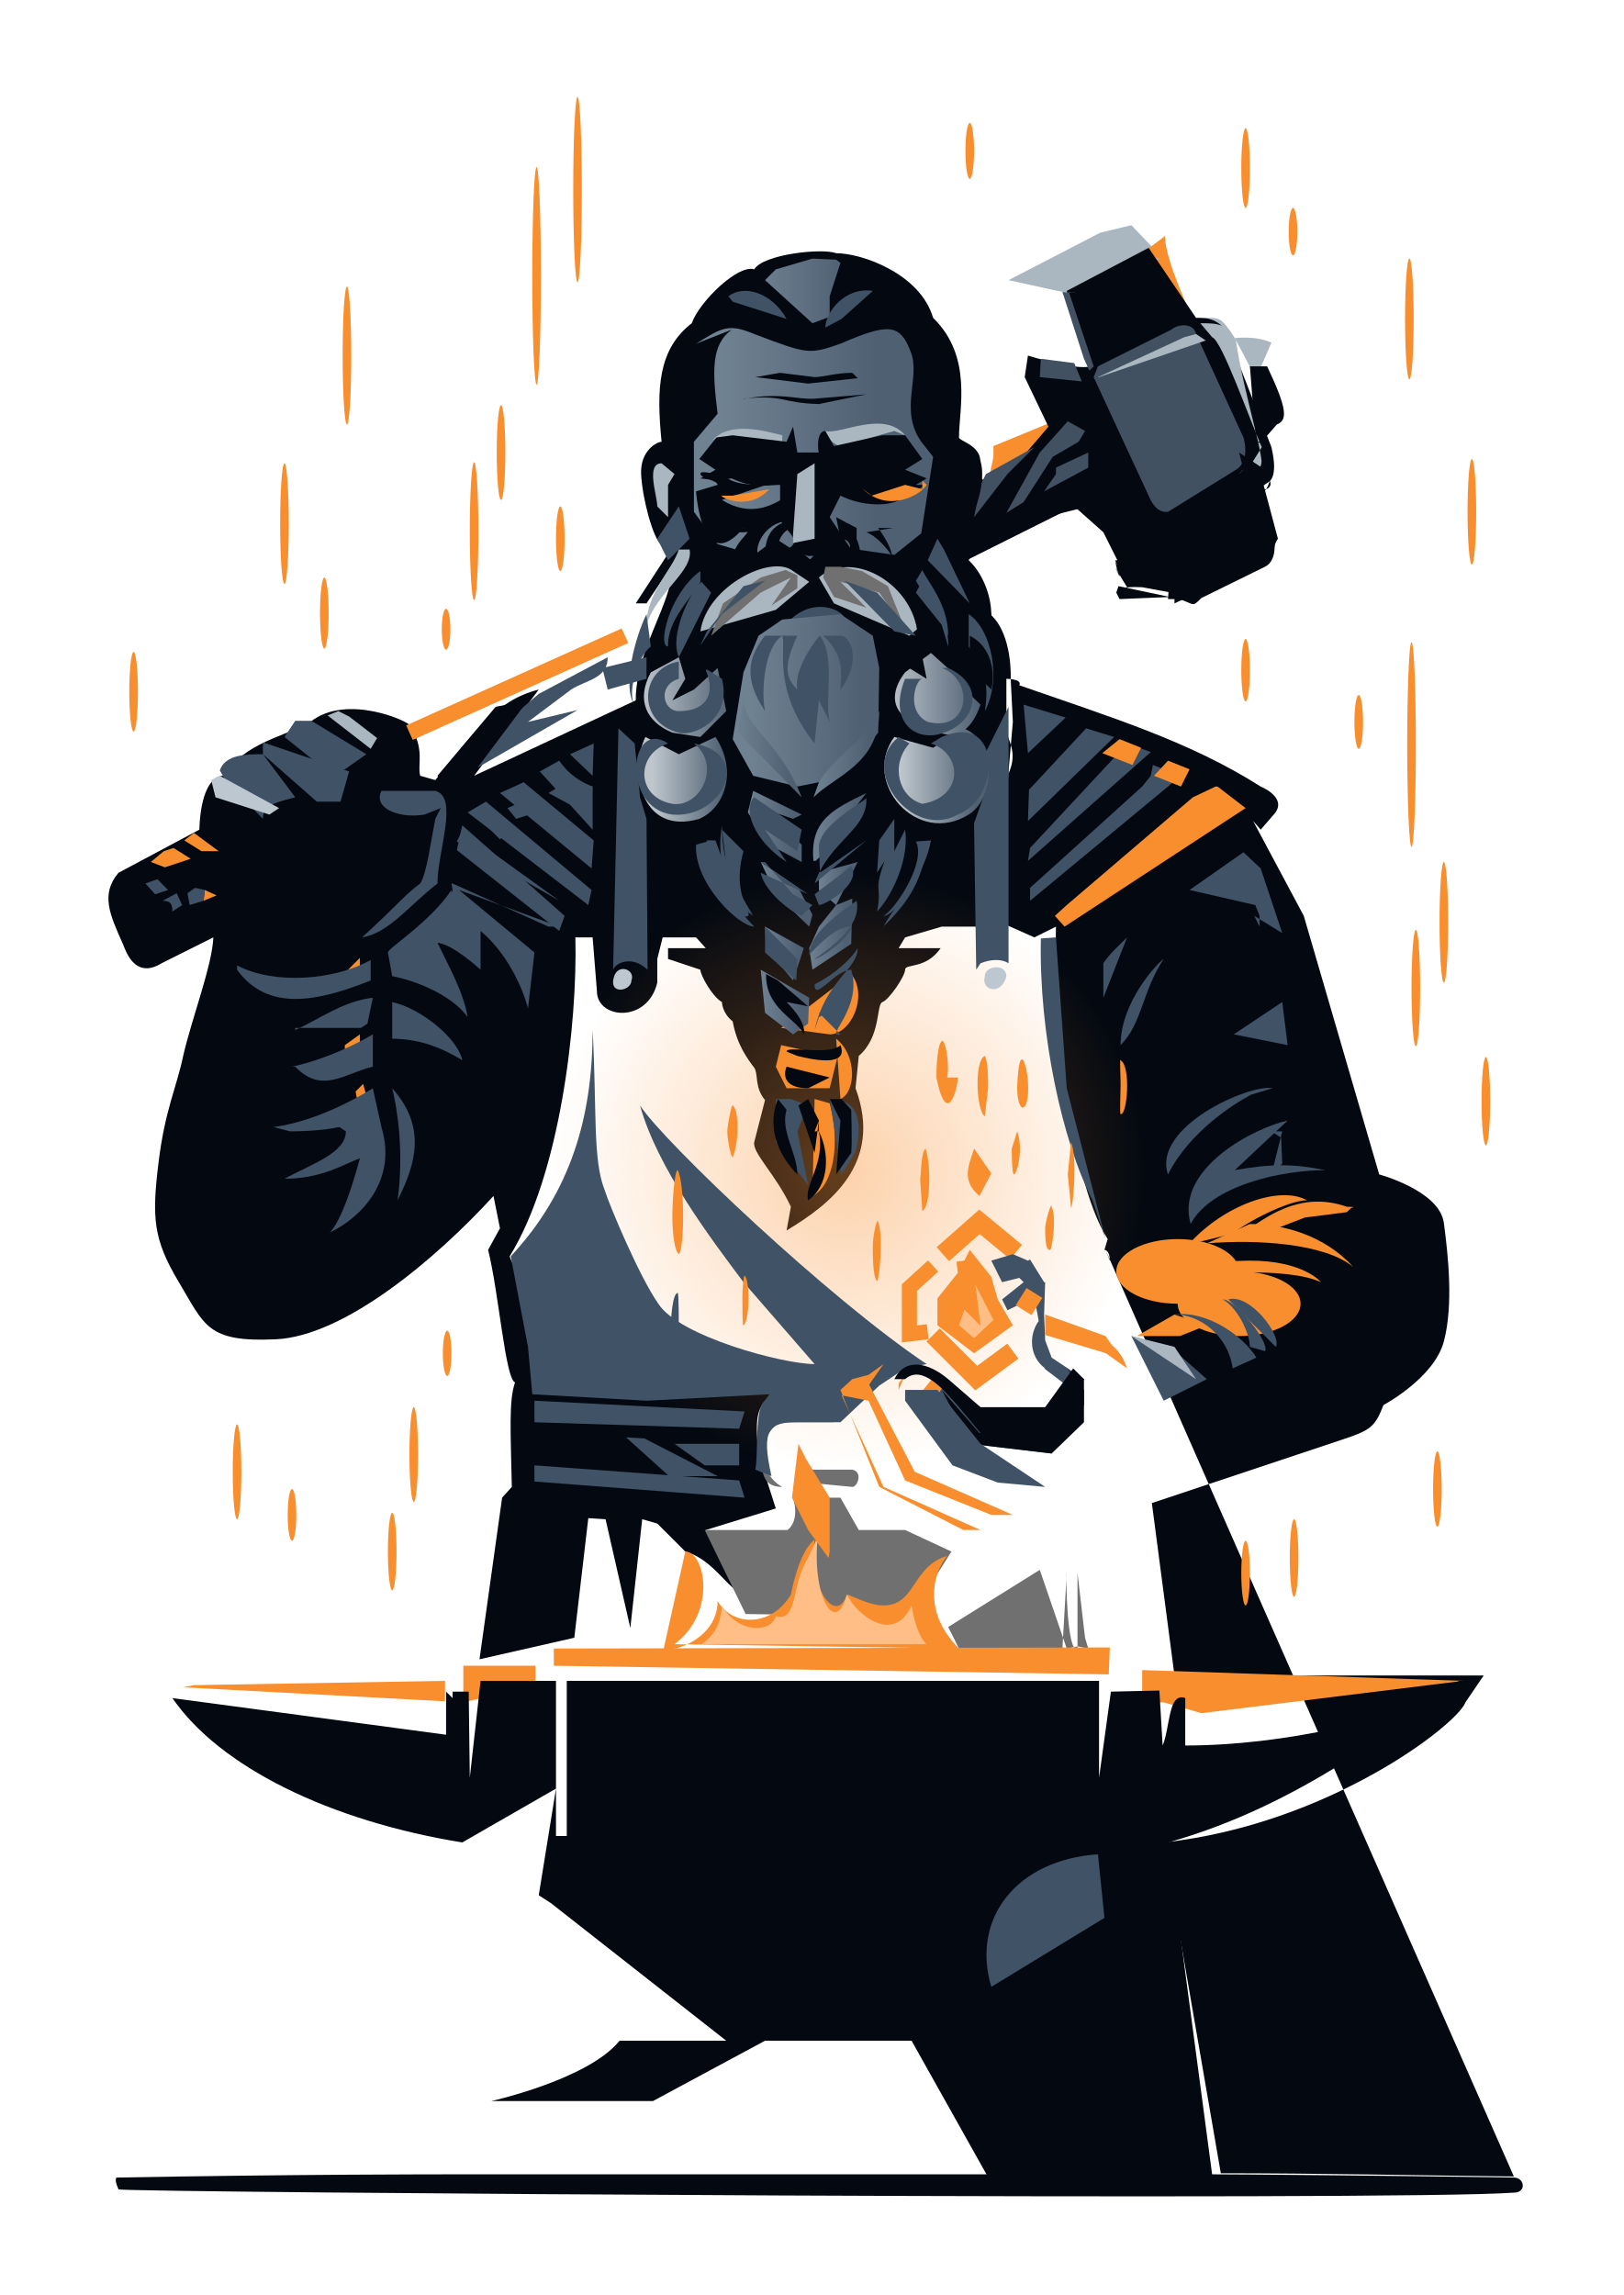
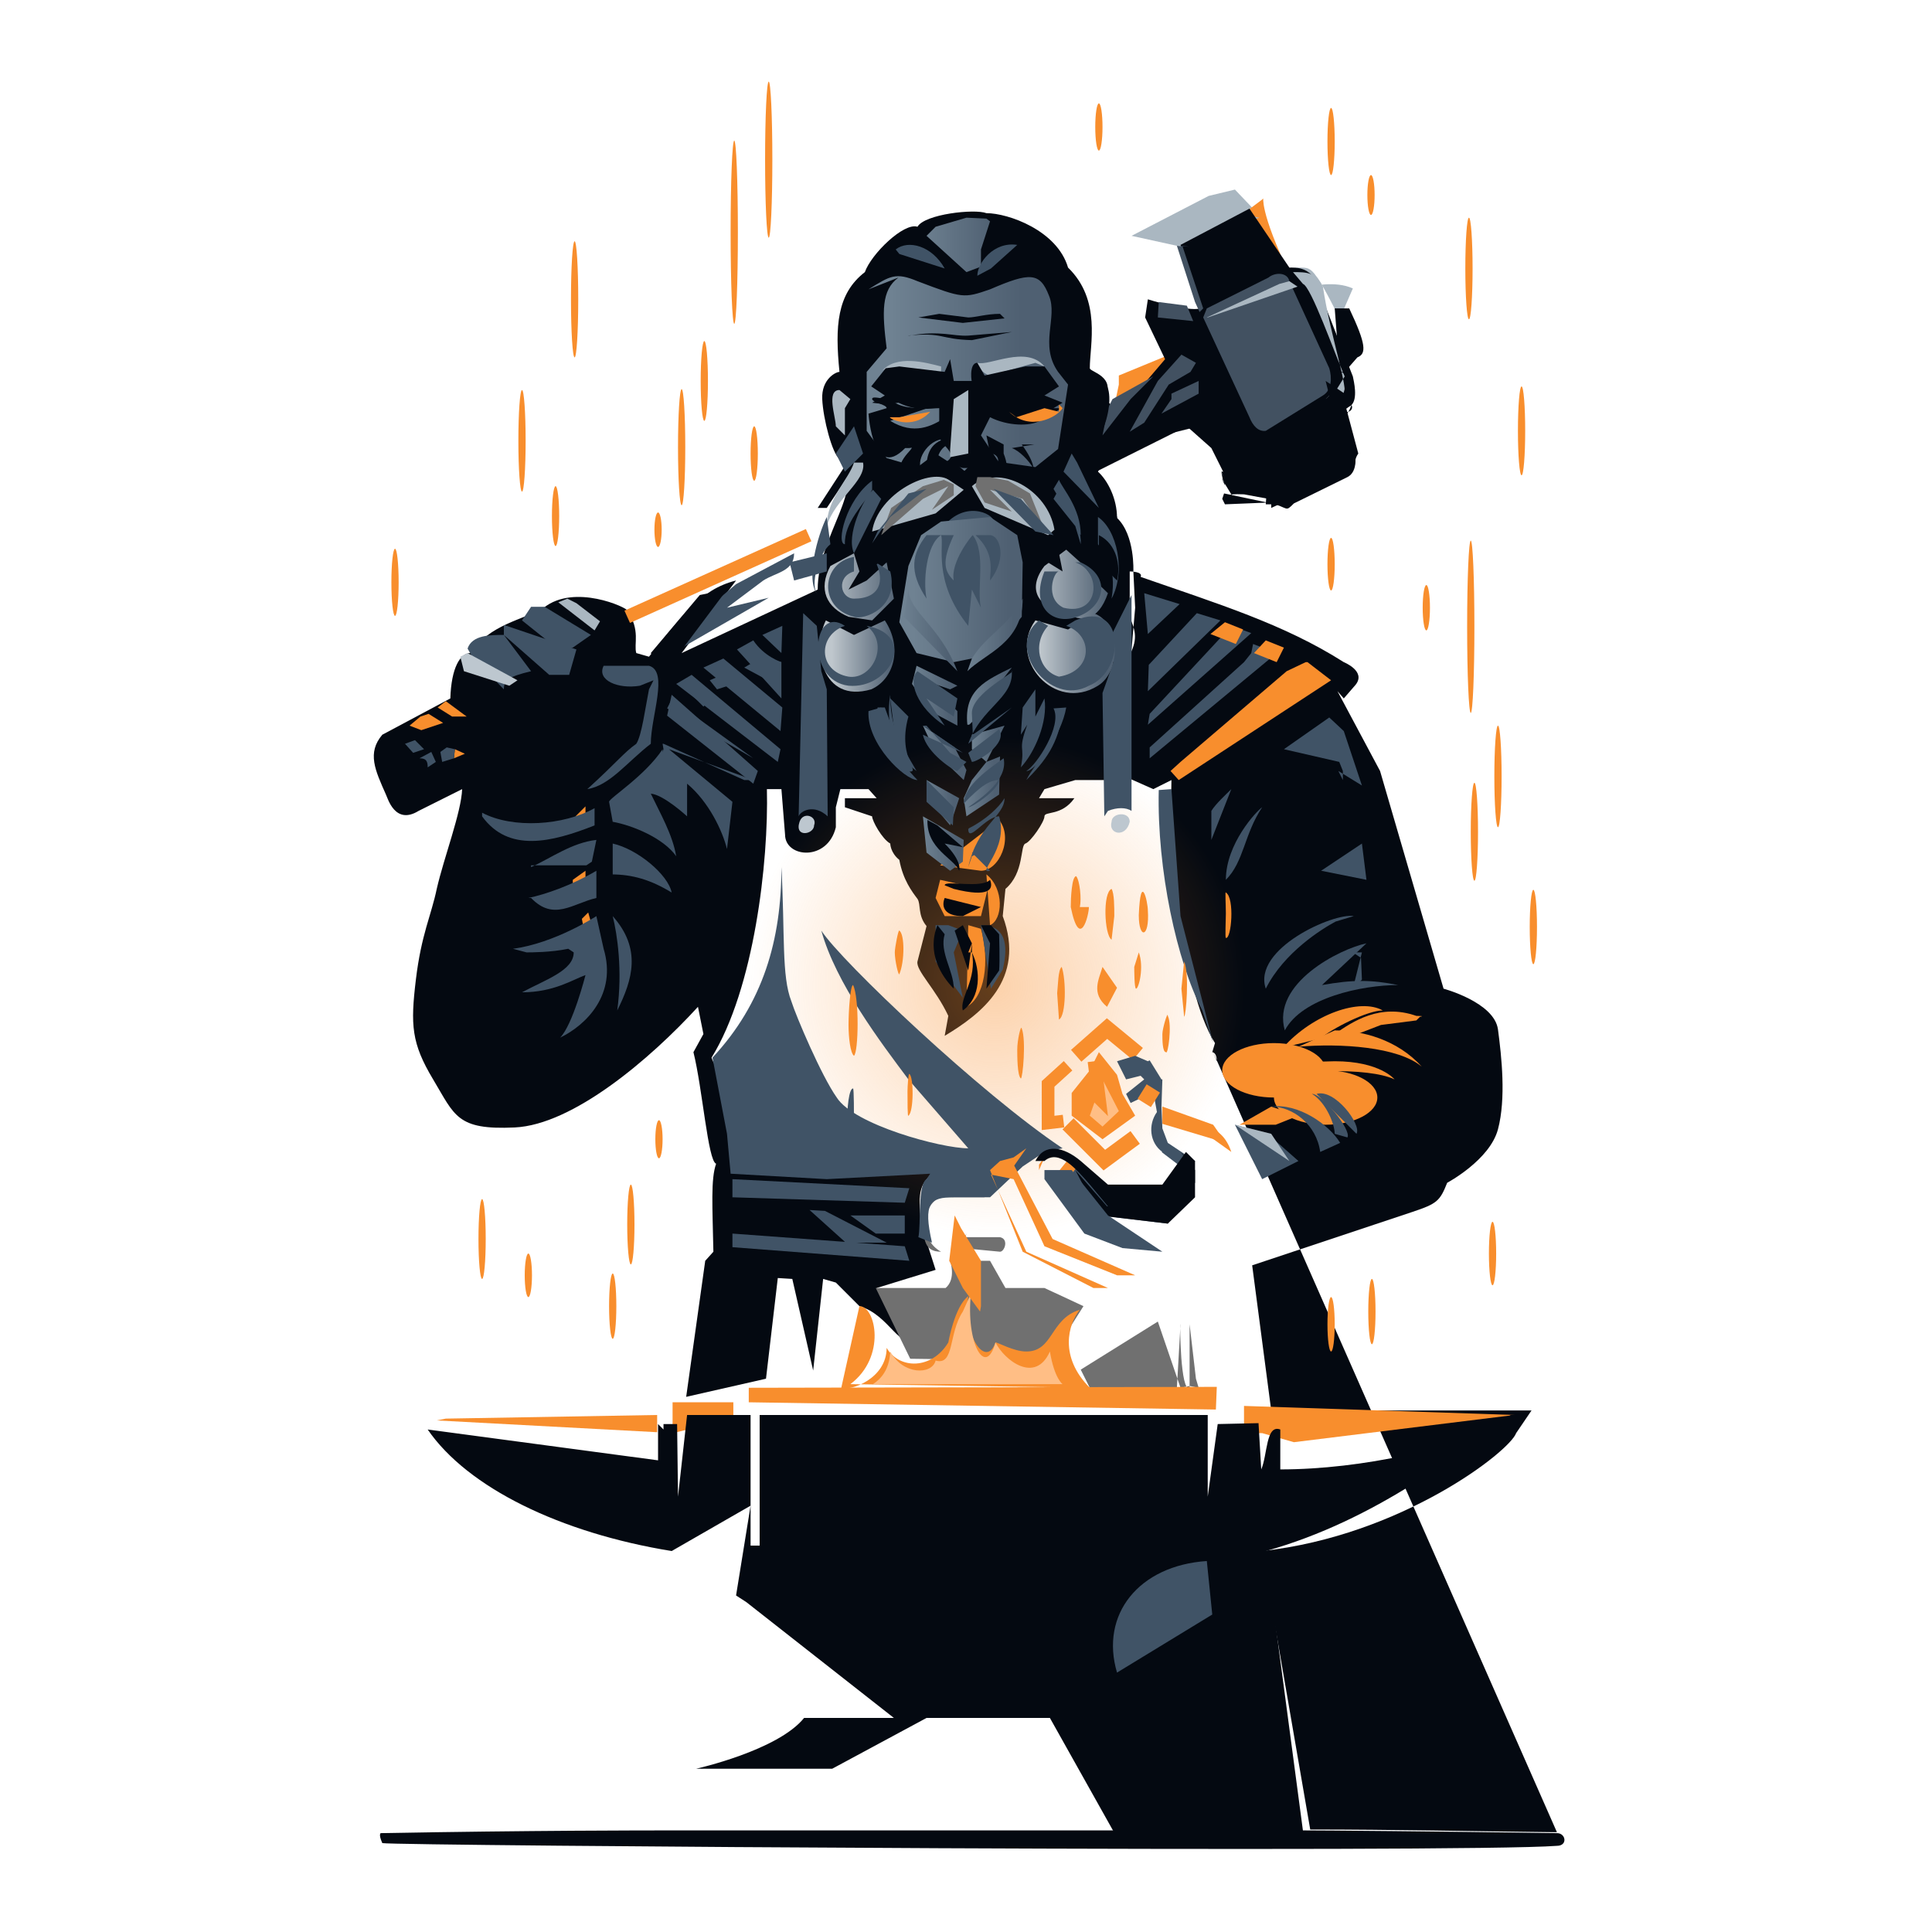
- <svg xmlns="http://www.w3.org/2000/svg" viewBox="0 0 150.7 213">
+ <svg xmlns="http://www.w3.org/2000/svg" viewBox="-31.15 0 213 213">
  <style type="text/css">.cls-0 {fill:#425161;}
.cls-1 {fill:#040911;}
.cls-2 {fill:url(#SVGID_1_);}
.cls-3 {fill:#F88E2D;}
.cls-4 {fill:#AAB7C1;}
.cls-5 {fill:none;stroke:#F88E2D;stroke-width:1.48;stroke-miterlimit:10;}
.cls-6 {fill:#707070;}
.cls-7 {fill:#FFBE85;}
.cls-8 {fill:none;stroke:#F88E2D;stroke-width:1.73;stroke-miterlimit:10;}
.cls-9 {fill:none;stroke:#F88E2D;stroke-width:1.4;stroke-miterlimit:10;}
.cls-10 {fill:#405366;}
.cls-11 {fill:#BDC7CF;}</style>
  <path class="cls-1" d="m140.5 202c-9-0.1-18.1-0.3-27.2-0.3l-5.3-30.7c15.4-1.7 27.3-11 28-13l1.7-2.5h-28.7l-2.1-16 17.7-5.9c2.7-0.9 3-1.2 3.8-3.2 0 0 4.7-2.5 5.6-5.9s0.4-8 0-11-6-4.5-6-4.5l-7-24-4.7-8.8 0.7 0.8 1.3-1.5c1.2-1.5-1.3-2.5-1.3-2.5-6.6-4.2-13.8-6.4-22.4-9.4 0.3-0.6-1.2-0.6-1.2-0.6v5c0.5 1.3 1 2.3 0 4.2v13.8h-6l-3.4 1-0.6 1h3.9c-1.4 2-3.3 1.4-3.3 2s-1.5 2.8-2.1 3-0.1 3.2-2.2 5l-0.3 3c2.6 7-2.4 10.8-6.4 13.2l0.4-2.2c-1.4-3-3.6-5-3.4-6l1-3.9c-1-1.2-0.6-2.4-1-3-0.6-0.8-1.6-2.1-2-4.3-1-0.8-1-1.8-1-1.8-0.9-0.5-2-2.5-2-3l-3-1v-1h3.5l-0.9-1h-3.1l-0.5 2v2.2c-0.9 3.8-5.6 3.4-5.6 0.8l-0.4-5h-1.6c0.2 8-1.4 22-6.1 29.6 0.7 2.4 7.7 9.4 7.7 9.4l8.8 2c6.2 1 11.6-1 14.2 1h-6c-1.7 1.6-2 2-1.6 6l1.6 5-6.5 2 4.6 4.7v1c-2.1 1.3-3.1-2.7-6.5-3.7l-2.6-2.6-1.4-0.4-1.1 10.1-2.3-10.1-1.6-0.1-1.3 11.1-8.8 2 2.1-15 0.9-1c-0.1-5-0.3-8 0.3-9.7-0.9-0.3-1.5-8.3-2.5-12.3l1.1-2-0.6-3c-5.3 5.8-13.8 13-20.2 13.3s-6.6-1.3-9-5.3-2.5-6-1.9-11 1.7-7.1 2.3-10c0.8-3.5 2.7-8.4 2.8-11l-4.8 2.4c-2.6 1.6-3.4-1.4-3.6-1.8-1.2-2.7-2.1-4.6-0.4-6.6l7.5-4c0.1-3.4 1.1-5 2.2-5 2.2-3.2 5.7-3.6 8.1-5 3.4-2.7 9.2 0 9.2 0.3 1.5 2.2 0.7 3.7 1 4.7l1.4 0.4c3.6-4.4 5.6-7.4 9.6-8.4l-6 8 15-7c0-6 5.5-11.4 2.4-14.4-0.8-0.6-1.8-4.4-1.9-6.6s1.5-3 1.9-3c-0.5-5-0.3-8.6 2.8-11 0.7-2 4.3-5.5 5.8-5 0.8-1.4 6.3-2 7.6-1.5 2.4 0 7.8 1.9 9 6 3.7 3.6 2.4 8.5 2.4 11.1 0 0.4 3 0.9 1.6 3.4l2.4 2-3.1 6c1.1 1 2.1 3 2.1 5.1 2 1.9 1.8 5.9 1.8 5.9l0.2 4-1.6 18.4 3.6 1.6 2-1c-0.2 6.6 1 23 4.8 29l-0.3 1h-0.1 0.2l0.2-1-0.3 1s0.5 0 0.5 1l-0.4-1z" />
  <radialGradient id="SVGID_1_" cx="78.55" cy="-85.3" r="27.55" gradientTransform="translate(0 194)" gradientUnits="userSpaceOnUse">
    <stop stop-color="#F88E2D" stop-opacity=".4" offset="0" />
    <stop stop-color="#F88E2D" stop-opacity="0" offset="1" />
  </radialGradient>
  <circle class="cls-2" cx="78.6" cy="108.7" r="27.6" />
  <path class="cls-3" d="m33.4 91v-2.1l-1.1 1.1-0.1 1.7 1.2-0.7zm1.2 12.8-0.9-3.2-0.7 0.7 1.7 8.9c1-2.2 0.3-5.2-0.1-6.4zm-1.2-4.8v-3l-1.4 1v2.7l1.4-0.7zm-15.4-21.7-0.9 0.7 1.6 1h1.6l-2.3-1.7zm0.9 6.3 1.2-0.5-1.1-0.5-0.1 1zm-3.7-4.6-1.2 1 1.3 0.5 2.4-0.8-1.6-1-0.9 0.3z" />
  <path class="cls-4" d="m107 23-2-2.1-2.9 0.7-8.5 4.4 5 1.1 1.6 0.1 6.8-4.2z" />
  <path class="cls-3" d="m92.2 42.4-0.4 1.9 6.8-3.3 0.4-2.4-6.8 2.8v1z" />
  <path class="cls-4" d="m113 31.5-0.5-0.2-1.5-1.3c0.4 0.3 0-0.5 1-0.5s1.3 0 2 1c0.4 0.4 2 3.5 3 5.5v-1.9l1-2.3c-2-0.9-4.4-0.2-5-0.3z" />
  <path class="cls-3" d="m106 23.5c0 0.1 0.3 0 0 0l2-1.5c0.4-0.4-0.6 0 2 6l0.5 1.4-1.5 0.6-3-6.5zm4.7 50.5 2.1-1h0.2l2.6 2-16.8 11-0.9-1 1.1-1 11.7-10z" />
  <path class="cls-5" d="m38 68 20-9" />
  <path class="cls-3" d="m18 156.4 23.3-0.4v1.9l-24.3-1.3 1-0.2z" />
  <path class="cls-6" d="m65.4 142h7.7c1.2-1 0.5-3 0.5-3h4.4l1.7 3h4.3l4.3 2-3.8 6-15.3-0.2-3.8-7.8zm31.1 3.7-8.5 5.3 1 2h9.6l0.4-7c-0.1-0.1 0 7.6 1 7v-7l0.7 6 0.3 1-1-0.2-1 0.2-2.5-7.3z" />
  <path class="cls-1" d="m140.5 202.1c-13.4-0.2-25.9-0.3-28-0.3h-69.9c-2.5 0-15.3 0-31.8 0.3 0.1 0-0.3 0 0.2 1.1 1.5 0.3 119.1 1.1 129.5 0.3 1.2 0 1-1.4 0-1.4z" />
  <path class="cls-3" d="m43 154.6v3.4l6.7-1.6v-1.8h-6.7z" />
  <path class="cls-4" d="m107.7 24-5-1-6.7 2.7 3 0.6h1.3l7.4-2.3z" />
  <path class="cls-3" d="m106 155 29.8 1-24.3 3-3.5-1h-2v-3z" />
  <path class="cls-4" d="m115 40h-0.5l1.5 2c1 0-1-3-1-2z" />
  <path class="cls-1" d="m116.4 45.6 1.4-0.9c0.8-0.7 0.3-2.7 0.2-3.2l-3.6-9.2-0.4-1.3c-1-1.6-2.3-1.5-3-1.5l-4.4-6.5-7.6 4 2.2 7c-1.4 0.4-5.8-1-5.8-1l-0.3 2 2.2 4.6-2.9 3.4-2.8 1-0.8 2c-0.6 3.1-0.9 3.9-1.8 5l0.7 1 10-5 2.7 2.4 1.3 2.6h-0.2l0.4 1-0.2-0.5-0.2-0.4 0.2 0.9-0.1-0.3 0.2 0.3-0.2-0.3 0.3 0.7v0.1-0.1 0.1l-0.4-0.8 1.1 1.8c0.3 0.3-1.1-0.1 1.4 0l2.7 0.5h3.5l4.8-4.4-0.6-5" />
  <path class="cls-0" d="m108.4 47.5c-0.8 0.1-1.4-0.5-1.8-1.5l-5.1-11 0.4-1 6.8-3.4c0.7-0.6 2.1-0.6 2.3 0.4l4.4 9.6c0.3 1 0.3 2.4-0.7 3l-6.3 3.9zm-8.7-13.8-3.1-0.4-0.1 1.7 3.9 0.4-0.7-1.7zm0.3-6.5-1.4-0.1 2 6.2 0.5 1.1 0.4-0.4-2.3-6.9 0.8 0.1zm-9 17.8-0.6 3 3.1-4 2.5-2.5-4.5 2.5-0.5 1zm8.1-5.9-2.6 2.9-3.1 5.6 1.6-1 2.7-4.2 2.4-1.4 0.6-1-1.6-0.9zm-1.1 4.9-1.1 1.6 4.1-2.2v-1.4l-3 1.4v0.6z" />
  <path class="cls-4" d="m114.7 31.6c-0.8-1.6-1.8-1.6-3.3-1.6l1.1 1.3c0.9 0.3 3.5 7.7 4.6 10.2l-1.3 2.1-0.8 0.4 0.4-0.4h1.6c0.6-0.6-1.5-6.6-2.3-12z" />
  <path class="cls-1" d="m116.1 44.3-7.7 3.3 6.6-3.6 0.4-0.4-0.4-1.6 3 2-1.9 0.3z" />
  <path class="cls-1" d="m116.4 44.4-7.5 3.6c-1 0.4-2.5 0-3-3.1l3.1 6.1 0.5 4.6-5.7-1.2-0.2 0.6 0.3 0.6 4.9-0.2c2.2 0.6 1.7 1.1 2.7 0.1l5.9-2.9c1.2-0.6 1-2.6 0.5-3.7l-1.5-4.5z" />
  <path class="cls-1" d="m116 34 0.4 5.1 0.6 0.9h-0.6c0.6-0.6 0.6-0.5 0.6 0l0.1 1h-0.7c1.6 0 0.6 2 0.1 4h0.9l-0.3-1c1.9 1-0.1 2-0.1 1v1c2.1-2 0.1-4.9 0.1-5l1.4-1.6c1-0.4 1-1.4-0.9-5.4h-1.6z" />
  <path class="cls-1" d="m117 44-8.1 4-0.5 7.6h0.6v0.4l8.6-4c1-0.4 0.3-1 1-2l-1.6-6z" />
  <path class="cls-3" d="m94 123-3.6 2.6-3.4-2.6v-2.5l2-2.5 1-2 2 2.5 0.6 2.1 1.4 2.4z" />
  <path class="cls-7" d="m89 123 1.4-4 1.8 3.5-1.8 1.7-1.4-1.2z" />
  <path class="cls-1" d="m97 48 0.5-1.5 3.5-1.5v2l-4 1z" />
  <path class="cls-3" d="m114.4 114.5-4.1 1c3.3-3.7 8.5-5.5 11-4.1-1.7 0-5.6 2-6.9 3.1z" />
  <path class="cls-8" d="m87.5 116.4 3.4-3 3.4 2.8" />
  <path class="cls-9" d="m86.6 117.5-2.2 2v4.3l1.7-0.2" />
  <path class="cls-8" d="m86.6 123.9 4 4 3.4-2.5" />
  <path class="cls-3" d="m109 122-3.5 2h4l2.5-1-3-1zm5.5-4.8c-1.1-0.2-3.8 0.8-3.5 1.4l3.8 0.8c1.3 1 0.8 0.6 1.7 1.2l-8.5-1.6 1.5-1h-0.5 1.4l4.1-0.8zm-17.5 4.8 5.6 2 1.4 2-7-2.1v-1.9z" />
  <path class="cls-10" d="m95 65.4 3.9 1.2-3.5 3.3-0.4-4.5zm0.5 7.9 5.3-5.7 2.6 0.8-8 7.8 0.1-2.9zm0.1 5.4 8.1-8.7 1.2-0.9 1.9 0.7-11.4 10.1 0.2-1.2zm0 4.7v-1l10.4-9.4 0.8-1 0.2-1 2.6 1-14 11.6v-0.2z" />
  <path class="cls-3" d="m110.4 71.4-2-0.8-1.3 1.4 2.5 1 0.8-1.6z" />
  <path class="cls-3" d="m105.9 69.4-2-0.8-1.6 1.3 2.8 1.1 0.8-1.6z" />
  <path class="cls-4" d="m101.9 35 8-3.7 1.1-0.3 0.9 0.6-9.9 3.4h-0.1z" />
  <path class="cls-10" d="m57.4 67.6-0.5 22.4c0.2-0.6 1.7-1.4 3.2 0l-0.1-14-0.6-2-0.5-5-1.5-1.4zm8.6 10.4c-0.1 2.6 2 6 4 8-1.4 0-5.6-4-5.4-7.6l1.4-0.4zm19.6 0.4c0.4-0.4 0.8 0 0 0h0.4c-0.4 3.6-2 5.6-4 7.6 1-2 3.6-4.4 3.6-7.6z" />
  <path class="cls-10" d="m93.6 65.6v23.8c-0.6-0.4-1.6-0.4-2.6 0l-0.4 0.6-0.2-13.6 0.5-1.4 0.7-2-0.2-3 2.2-4.4z" />
  <path class="cls-4" d="m35 68.5-2.6-2-1-0.5-1 0.4 4 3.1 0.6-1z" />
  <path class="cls-10" d="m28.9 66.9h-1.5l-1 1.5 4 3.2 1.6-0.2 2-1.4-5.1-3.1z" />
  <path class="cls-10" d="m24.4 68.9v1.1l5 4.4h2.2l0.8-2.8zm-4 2.6 0.5 0.9 3.5 3.6c0-1 0.5-1.4 3-2l-3-4c-1.5 0-3.5 0-4 1.5z" />
  <path class="cls-11" d="m20.4 72-0.8 0.4 0.4 1.6 5 1.6 0.9-0.6-5.5-3z" />
  <path class="cls-10" d="m35.4 73.4c-0.8 1.6 1.6 2.6 4 2.2l1.5-0.6-0.5 1c-0.4 2-0.8 5.1-1.4 6-1.4 1-2.1 2-5.4 5h-0.7 0.7c2.5-0.4 4.4-3 7-5 0-3 2-8-0.2-8.6h-5zm-17.8 10.6 1.3-0.4 0.1-1-0.9-0.2-0.7 0.5 0.2 1.1zm-1.6 0.6 0.9-0.6-0.5-1.1-1.3 0.7c0.8 0 0.9 0.4 0.9 1zm-1-2.6-0.4-0.4-1.1 0.4 0.9 1 1.2-0.4-0.6-0.6z" />
  <path class="cls-10" d="m22 90v-0.4c3.4 1.8 9 1.4 12.4-0.5v1.9c-4.8 1.9-9.5 3-12.4-1zm5.4 5.4h6.1l0.6-0.4 0.5-2.4c-2.7 0.3-5 2-7.2 3v-0.2zm-0.3 3.6h0.3c2.5 2.6 4.6 0.6 7.2 0v-3c-2.7 1.6-5.6 2.6-7.5 3zm3.5 15.4c1.4-1.4 2.8-6.9 2.8-6.9-1.4 0.5-3.5 1.9-7 1.9 2.6-1.4 5.7-2.4 5.7-4.4l-0.6-0.4c-1.9 0.4-4.1 0.4-4.6 0.4l-1.5-0.4c4.6-0.6 9.2-3.6 9.2-3.6l0.8 3.6c1.5 5-1.9 8.4-4.8 9.8zm6.3-3c0.6-4.4 0-8.4-0.5-10.4 3.2 3.6 2.2 7 0.5 10.4zm-0.7-15h0.2v-3.4c2.7 0.6 6.1 3.4 6.5 5.4-2.3-1.4-4.3-2-6.7-2z" />
  <path class="cls-3" d="m25 80-0.3 0.5 0.3-0.5z" />
  <path class="cls-10" d="m50.9 86-8.9-4h-0.1l0.1 0.6-0.1 0.3v-0.3c-2 3-5.9 5.4-5.9 5.8l0.4 2.2c2.2 0.4 5.6 1.8 7 3.8-0.4-2.4-1.8-4.8-2.8-6.9 1.4 0.1 4 2.5 4 2.5v-3.6c2.4 2 3.9 5.2 4.4 7.2l0.6-5.2-7-5.8 9.3 3.4h-1z" />
  <path class="cls-10" d="m42.4 78.9 0.5-2.3 9.5 8.4-0.5 1.4-9.5-7.5z" />
  <path class="cls-10" d="m43.4 75.4 1.7-1 9.8 8.2-0.3 1.4-11.2-8.6z" />
  <path class="cls-10" d="m46.4 73.6 2.2-1 6.5 5.4-0.2 2.6-8.5-7z" />
  <path class="cls-10" d="m50.1 71.6 1.8-1c1.2 1.8 3.1 2.4 3.1 2.4v4l-4.9-5.4zm9.9-10.6-4.1 1 0.5 2 3.6-1v-2zm-10 3.4c-2.6 2.2-5.6 4.7-8.1 7.6h1.1l10.6-6.1-4.6 1.1 4-3c1.4-0.9 3.4-1 3.4-3l-6.4 3.4z" />
  <path class="cls-10" d="m55.1 69-2.2 1 2.1 2 0.1-3z" />
  <path class="cls-10" d="m50.9 73.6 2-1.2 2.1 0.6-1.5 2-2.6-1.4z" />
  <path class="cls-10" d="m47.1 75 2.3-1 1.6 1-3.1 1-0.8-1zm-2 1.6 1.3-1 1 1.4-1 0.9-1.3-1.3z" />
  <path class="cls-10" d="m42.4 78.1 0.5-1 9 6.5-9.5-5.5z" />
  <path class="cls-3" d="m63.6 144c1.8 0 3 5.6-1 8.6l26.4 0.4c-3.4-3.4-2.4-7-1.1-8.6-3.3 1-2.9 4.6-5.9 4.6-1.4 0-3.1-1-3.4-1-1 2.9-3.6-0.6-3-5.1-1.5 1.1-2.2 5.1-2.2 5.1-1.8 3-5.4 3-6.8 0.6 0 3.4-4 4.8-5 4.4l2-9z" />
  <path class="cls-7" d="m65.1 152.6c0.9-0.6 1.8-1.6 1.9-3.6 1.4 2.6 4.6 2.6 5 1 2.1 0.6 1.4-3 3-5.4l0.9-2c-0.6 5.4 1.6 9.4 2.7 5.4 1 2 4.4 4.6 6 1 0.5 3 1.4 3.6 1.4 3.6h-20.9z" />
  <path class="cls-10" d="m49.6 132v-2l19.5 1-0.5 1.6-19-0.6zm0 4v1.5l19.5 1.5-0.5-1.6-19-1.4zm10.2-2.5-1.7-0.1 4 3.6h4.5l-6.8-3.5z" />
  <path class="cls-10" d="m62.6 134h6v2h-3.2l-2.8-2z" />
  <path class="cls-3" d="m51.4 153 51.6-0.1-0.1 2.5-51.5-0.8v-1.6z" />
  <path class="cls-6" d="m76.6 131h-3.2c-1.8 0-2.8 1-2.8 2.4 0 3.1 0 4.6 2 4.6-2.6-1.4-2-5.4 0-6h4.8l-0.8-1z" />
  <path class="cls-6" d="m79.1 136.4h-3.9l0.2-0.4-0.5 1.6 4.2 0.4c0.5 0 1-1.4 0-1.6z" />
  <path class="cls-10" d="m56.9 126.6-0.5-0.2-1.8-8.3c1.5 3.9 6 8.8 6 9.4l-3.7-0.9zm-9.5-10c5.6-6 7.6-13 7.6-21 0.4 7.4 0 12 1.1 14.8 0.5 1.6 3.3 8.2 5 10.6 1.9 3 11.5 5.6 14.5 5.6l-6.6-7.6c-3-4-8-10.6-9.6-16.4 2.2 3.4 17.6 18 26.6 24l-2 0.4-2.4 1.6-3.6 3.4h-4c-2.6 0-3.4 0.6-2.4 5l-1.5-0.6c0.3-1.4-0.1-5.8 0.9-6.4l0.4-0.6-11.4 0.6-10.6-0.6-0.4-4.4-1.6-8.4z" />
  <path class="cls-3" d="m80 137" />
  <path class="cls-1" d="m42 157.6v-0.6h1.5l0.1 8 1-9h7v14.4h1v-14.4h49.4v9l1.1-8 4.5-0.1 0.3 5.1c0.7-1.6 0.5-5 2.1-4.4v4.4c9.1 0 19.4-2.4 25.8-5.4v-0.6h-0.4c-5.4 4-14.8 11.6-27 15l4.2 31.6h-20.6l-7.4-13.2 9.8-0.4c4.2 4 11 6 11 6h-14c-1.4-1.4-6.8-5.6-6.8-5.6h-13.6l-10.4 5.6h-15s9-2 11.9-5.6h9.9l-17.2-13.5 0.4-3.3c7.8 0.8 10.3 5.4 9.8 10l-10.4-6.7 1.6-9.9-8.7 5c-12.3-2-22.5-7-26.9-13.4l25.4 3.4v-4l0.6 0.6z" />
  <path class="cls-10" d="m92 184.4c-1.9-6.4 2.4-11.8 9.9-12.3l0.6 5.9-10.5 6.4z" />
  <linearGradient id="SVGID_00000067938670232749424350000012550007000659694458_" x1="67.01" x2="84.01" y1="174.5" y2="174.5" gradientTransform="matrix(1 0 0 -1 0 214)" gradientUnits="userSpaceOnUse">
    <stop stop-color="#6F8292" offset="0" />
    <stop stop-color="#4F6072" offset=".843" />
  </linearGradient>
  <path d="m64.6 31.9c2.4-1.5 3-1.9 5.4-0.9 5 1.9 5.1 1.9 8 0.9 4.4-1.9 5.5-1.9 6.5 0.7 1 2.4-1.1 5.4 1 8.4l1.1 1.4-1.1 7.1-2.5 2-3.5-0.5h-3.4l-1 1-3.1-2-2 1.5-3.4-1-2.2-3v-6.5l2.2-2.6c-0.5-4-0.6-6.4 1.3-7.8l-3.3 1.3z" clip-rule="evenodd" fill="url(#SVGID_00000067938670232749424350000012550007000659694458_)" fill-rule="evenodd" />
  <path class="cls-4" d="m66 41c1.6-2 5-1 6.6-0.6v1c-1.5-0.4-6-1.4-6.6-0.4zm10.6-1c0 0.6 1 1.4 1.4 1.4l5-1.4 1 0.4c-2-2.4-6.1 0-7.4-0.4z" />
  <path class="cls-1" d="m85 45 1-0.6-2-0.8 1.6-1-1.6-2.2h-2.1l-4.5 1-0.8-1.4c-1 0-0.6 2.4-0.6 2h-2l-0.4-2.4-0.6 1.4-5-0.6-1.5 0.2-1.6 2 1.5 1-1.4 0.8 1.6 0.2 1.3-0.2c2.1 1 3.5 0.6 4.5 0.6v3l-2.4 1h-2.4c1.4 1 3.4 0 4.8-1.4-0.4 1.4 2.6 2.4 0.6 3.4l2 0.6h1.6l2.4-0.6-2-3 1-2c2 1 4.4 1 5.5 0.4l2.4-1.4h-0.9z" />
  <path class="cls-4" d="m73.6 49.6 0.4-5.6 1.6-1v7l-2 0.4v-0.8z" />
  <path class="cls-4" d="m65 58.6c0.6-4.2 6.6-7.2 8.6-5.6l1.5 1-3.1 2.6-7 2zm20.1-0.2c-0.7-4.4-6.1-7.4-9.1-4.8l1.4 2.4 7 3 0.7-0.6z" />
  <path class="cls-10" d="m72.6 58.4 3.8 0.6 2-1.5c0-0.9-3.4-2.5-5.8 0.9z" />
  <linearGradient id="SVGID_00000132772972181677155260000009544022814400818596_" x1="69.54" x2="81.94" y1="147.5" y2="147.5" gradientTransform="matrix(1 0 0 -1 0 214)" gradientUnits="userSpaceOnUse">
    <stop stop-color="#6F8292" offset="0" />
    <stop stop-color="#4F6072" offset=".843" />
  </linearGradient>
  <path d="m69.9 72-1.9-3.4 1-6.2 1.4-3.4 2.2-1.5 5.4-0.5 3 2 0.6 3-0.1 6-2.6 3.1-2.9 1.5-2 0.4-4.1-1z" clip-rule="evenodd" fill="url(#SVGID_00000132772972181677155260000009544022814400818596_)" fill-rule="evenodd" />
  <linearGradient id="SVGID_00000147211768368007612700000014019081654236796884_" x1="70" x2="80" y1="185.5" y2="185.5" gradientTransform="matrix(1 0 0 -1 0 214)" gradientUnits="userSpaceOnUse">
    <stop stop-color="#6F8292" offset="0" />
    <stop stop-color="#4F6072" offset=".843" />
  </linearGradient>
  <path d="m72 25 3.4-1 2.2 0.1 0.4 0.3-1 3.1v1.9l-1.6 0.6-4.4-4 1-1z" clip-rule="evenodd" fill="url(#SVGID_00000147211768368007612700000014019081654236796884_)" fill-rule="evenodd" />
  <path class="cls-10" d="m68 28 5 1.6c-1.4-2.5-4-3.2-5.4-2.1l0.4 0.5zm10.1 1.6 2.9-2.6c-2.6-0.4-4.4 2-4.4 3.4l1.5-0.8z" />
  <path class="cls-6" d="m70.6 53.6-3.5 2.4-1.1 3 4.6-4 2.8-1.4-1.8 2.6 2.4-1.6v-1.2l-1.1-0.5-2.3 0.7zm5.8 0 1 1.8 3 1-2.4-2.4 3.6 1 2.4 3.4-1.6-4-2.4-1.4-2-0.4h-1.4l-0.2 1z" />
  <path class="cls-3" d="m80.6 127.6-1.5 0.4-1.1 1 3.6 9 7.8 4h1.6l-9-4-3.9-8.5 2.5 0.5 3.4 7.4 8 3.2h2l-9.1-4-4.5-8.6 0.2 0.6 1.4-2-1.4 1z" />
  <path class="cls-10" d="m97 127c-1.4-1-1.6-3-0.6-4.4l-0.4-2.2-2.5 1.2-0.5-1 2-1.6-0.4-0.4-1.6 0.4-1-2 2-0.6 1.4 0.6 0.2-0.1 1.3 2.1h0.1-0.1 0.1l-0.1 3 0.1 2.4 0.6 1.6 3 2-3 6.9-6.7-0.8-3.8-4.7 0.5-1.4 3.4 4h5l3-3.4-2.1-1.6h0.1z" />
  <path class="cls-5" d="m89 120 1 1-0.5-4" />
  <path class="cls-3" d="m83.4 129v-0.6l0.6-0.8" />
  <path class="cls-8" d="m95 121.6 1-1.6" />
  <path class="cls-3" d="m91.6 116-2 6" />
  <path class="cls-3" d="m104.6 127c-1-3-3.2-3-7.2-4.4l0.2 0.8 4.9 2.1 2.1 1.5z" />
  <path class="cls-10" d="m105 124 3 6 4-2-3.4-3-3.6-1z" />
  <path class="cls-3" d="m108.9 118-1.5 2 3.1 1 1-0.4zm0.1 2 3.5 1 1.9-2h-4.5l-0.9 1z" />
  <path class="cls-10" d="m108.4 116.6-1 3.4 4.6 1 4 0.6z" />
  <path class="cls-3" d="m108.4 117.2 7.6-0.2c5 0 6.6 2 6.6 2-3-1.4-11.1-1-14.2 0v-1.8z" />
  <path class="cls-10" d="m115.4 79.1-5 3.5 6.1 1.4 0.4 1v1l-0.5-1 2.6 1.6-2-6-1.6-1.5z" />
  <path class="cls-1" d="m99 127 1 1-3.4 5h-5.7l-3.5-4 2.6 5 7.6 0.9 3-2.9v-3l-1.6-2z" />
  <path class="cls-8" d="m86 128.6 1 0.8" />
  <path class="cls-3" d="m74.1 134-0.6 5 1.5 3 1.9 2.6 0.1-0.6v-5l-2.2-3.6z" />
  <path class="cls-3" d="m116 113.6c3 0 6.9 1 9.6 4-2.6-2.2-9-2.6-13.6-2.2l4-1.8z" />
  <path class="cls-3" d="m116 114c2-1.4 5-3.4 9-2 1.1 0 0.4 0.1 0.4 0.1l-0.4 0.4-3.9 0.5-2.6 1h-2.5z" />
  <path class="cls-10" d="m101.4 111.4c-2.8-5.4-5-15.5-4.8-24.3l1.4-0.1 1 14 3.6 14-1.2-3.6z" />
  <path class="cls-3" d="m72.5 97 4.5 1 1-1-1 4h-4l-1-2 0.5-2z" />
  <path class="cls-10" d="m72 102v4l3 4-1-5 1-2.4-1.6-0.6h-1.4z" />
  <path class="cls-3" d="m75.6 102-0.2 9c2-1 2.6-5 1.6-8.6l-1.4-0.4zm2-5.6 0.4 5.6c1.4-0.6 1.6-4-0.4-5.6z" />
  <path class="cls-10" d="m77 102 1.1 7 1.3-2.1c0.7-2.9 0.2-4.9-2.4-4.9z" />
  <path class="cls-3" d="m72.5 95.4 4.5 0.6c2 0 3.6-3.6 2-5.6l-6.5 5z" />
  <linearGradient id="SVGID_00000137132731182861883540000010029260511940443208_" x1="70.58" x2="75.08" y1="122.9" y2="122.9" gradientTransform="matrix(1 0 0 -1 0 214)" gradientUnits="userSpaceOnUse">
    <stop stop-color="#6F8292" offset="0" />
    <stop stop-color="#4F6072" offset=".843" />
  </linearGradient>
  <path d="m70.6 90 0.4 4 2.6 2 1.4-1 0.1-2.4-4.5-2.6z" clip-rule="evenodd" fill="url(#SVGID_00000137132731182861883540000010029260511940443208_)" fill-rule="evenodd" />
  <linearGradient id="SVGID_00000033358357875954842290000011284754049805202015_" x1="70.6" x2="74.6" y1="126.4" y2="126.4" gradientTransform="matrix(1 0 0 -1 0 214)" gradientUnits="userSpaceOnUse">
    <stop stop-color="#6F8292" offset="0" />
    <stop stop-color="#4F6072" offset=".843" />
  </linearGradient>
  <path d="m71 86 3.6 2-1 3-2.5-3-0.1-2z" clip-rule="evenodd" fill="url(#SVGID_00000033358357875954842290000011284754049805202015_)" fill-rule="evenodd" />
  <linearGradient id="SVGID_00000119101920377975998970000016134475381744897653_" x1="70.43" x2="75.43" y1="130.2" y2="130.2" gradientTransform="matrix(1 0 0 -1 0 214)" gradientUnits="userSpaceOnUse">
    <stop stop-color="#6F8292" offset="0" />
    <stop stop-color="#4F6072" offset=".843" />
  </linearGradient>
  <path d="m70.6 80 1.4 3 3.1 3 0.3-1.1-1.3-2.5-3.5-2.4z" clip-rule="evenodd" fill="url(#SVGID_00000119101920377975998970000016134475381744897653_)" fill-rule="evenodd" />
  <linearGradient id="SVGID_00000158000399810666645410000003963665694928623663_" x1="69.4" x2="74.4" y1="135.6" y2="135.6" gradientTransform="matrix(1 0 0 -1 0 214)" gradientUnits="userSpaceOnUse">
    <stop stop-color="#6F8292" offset="0" />
    <stop stop-color="#4F6072" offset=".843" />
  </linearGradient>
  <path d="m69.9 73.4-0.5 2 2 3 3 1.6v-1.6l-3.4-3.3 2.6 0.9 0.8-0.4z" clip-rule="evenodd" fill="url(#SVGID_00000158000399810666645410000003963665694928623663_)" fill-rule="evenodd" />
  <linearGradient id="SVGID_00000094585765457825083990000011463849114120484639_" x1="75.49" x2="80.49" y1="134.7" y2="134.7" gradientTransform="matrix(1 0 0 -1 0 214)" gradientUnits="userSpaceOnUse">
    <stop stop-color="#6F8292" offset="0" />
    <stop stop-color="#4F6072" offset=".843" />
  </linearGradient>
  <path d="m75.7 79.9 3.7-3.5-2.3 0.6 2.3-2.1 1-1.3c-2.8 1.4-5.3 2.4-4.9 6.3h0.2z" clip-rule="evenodd" fill="url(#SVGID_00000094585765457825083990000011463849114120484639_)" fill-rule="evenodd" />
  <linearGradient id="SVGID_00000052083255196101167040000000954202408223855884_" x1="76" x2="79.42" y1="130" y2="130" gradientTransform="matrix(1 0 0 -1 0 214)" gradientUnits="userSpaceOnUse">
    <stop stop-color="#6F8292" offset="0" />
    <stop stop-color="#4F6072" offset=".843" />
  </linearGradient>
  <path d="m76 81 3.6-1-2 4-1.6-1.4v-1.6z" clip-rule="evenodd" fill="url(#SVGID_00000052083255196101167040000000954202408223855884_)" fill-rule="evenodd" />
  <linearGradient id="SVGID_00000042735606911524499130000001906440050284858662_" x1="75" x2="79.12" y1="125.6" y2="125.6" gradientTransform="matrix(1 0 0 -1 0 214)" gradientUnits="userSpaceOnUse">
    <stop stop-color="#6F8292" offset="0" />
    <stop stop-color="#4F6072" offset=".843" />
  </linearGradient>
  <path d="m75.4 90 3.6-2.4 0.1-4.2-1.5 0.6-1.6 2-0.9 2 0.3 2z" clip-rule="evenodd" fill="url(#SVGID_00000042735606911524499130000001906440050284858662_)" fill-rule="evenodd" />
  <linearGradient id="SVGID_00000098902769037222697420000010615219083018574817_" x1="68.12" x2="74.39" y1="144.2" y2="144.2" gradientTransform="matrix(1 0 0 -1 0 214)" gradientUnits="userSpaceOnUse">
    <stop stop-color="#6F8292" offset="0" />
    <stop stop-color="#4F6072" offset=".843" />
  </linearGradient>
  <path d="m69 65c0.1 2.5 3.5 4 5.4 9l-5.9-6 0.5-3z" clip-rule="evenodd" fill="url(#SVGID_00000098902769037222697420000010615219083018574817_)" fill-rule="evenodd" />
  <linearGradient id="SVGID_00000094571378769720562820000007683447519146705340_" x1="75.44" x2="81.54" y1="144.3" y2="144.3" gradientTransform="matrix(1 0 0 -1 0 214)" gradientUnits="userSpaceOnUse">
    <stop stop-color="#6F8292" offset="0" />
    <stop stop-color="#4F6072" offset=".843" />
  </linearGradient>
  <path d="m76 72.6c1.6-2.6 4.1-3.6 5.6-6.6 0 4.9-4.1 6-6.1 8l0.5-1.4z" clip-rule="evenodd" fill="url(#SVGID_00000094571378769720562820000007683447519146705340_)" fill-rule="evenodd" />
  <path class="cls-11" d="m58.6 91c0 1-2.2 1.4-1.6-0.4 0.4-1.2 2-0.6 1.6 0.4zm34.8-0.4c-0.4 1.8-2.4 1.4-2 0 0-1 2-1.2 2 0z" />
  <linearGradient id="SVGID_00000138573502689546649510000008627204630199783084_" x1="59.4" x2="68" y1="141.4" y2="141.4" gradientTransform="matrix(1 0 0 -1 0 214)" gradientUnits="userSpaceOnUse">
    <stop stop-color="#BFC7CD" offset="0" />
    <stop stop-color="#4F6072" offset="1" />
  </linearGradient>
  <path d="m62.4 68c-2.4-1-3.4-3-2-5.6l2.6-1.4 0.6 2-1.2 2 2-1 2.2-2 0.8 4-2.4 2.4-2.6-0.4z" fill="url(#SVGID_00000138573502689546649510000008627204630199783084_)" />
  <linearGradient id="SVGID_00000086652788331911418450000007885464829411205960_" x1="82.25" x2="90.95" y1="143.4" y2="143.4" gradientTransform="matrix(1 0 0 -1 0 214)" gradientUnits="userSpaceOnUse">
    <stop stop-color="#BFC7CD" offset="0" />
    <stop stop-color="#4F6072" offset="1" />
  </linearGradient>
  <path d="m86.1 67.4c-2.7-0.4-4.1-2.4-2.1-5l2.4-1.8 2 1.8c1.2 1.6 0.7 1.2 2.6 3-1.1 3.2-3 3.2-4.6 2.2" fill="url(#SVGID_00000086652788331911418450000007885464829411205960_)" />
  <path class="cls-1" d="m79.1 34.6c-1.5 0-2.7 0.4-3.5 0.4l-3.2-0.4-2.3 0.4 4.9 0.6 4.6-0.5-0.5-0.5zm-10.2 2.4c4-0.4 3.5 0.4 7.1 0.5l4.4-0.9-4.8 0.4c-1.7 0.1-3-0.6-6.5 0h-0.2zm11.7 0 0.9 0.1-0.9-0.1zm-7.5 9-0.1 2.4c-1.9 0-3.4 2.6-2.4 3.6l-2.7 1c-0.3-3 2.5-3.6 1.1-4-3.9 4.6-4.4-3.4-4.4-3.4l2-0.6c0-0.4-1.5-0.6-1.6-1 0-0.4 1 0 2 0 1 1 2.6 1 4.1 1l-4.1 1.4c2.6 1.6 4.6 0.6 6.1-0.4" />
  <path class="cls-4" d="m62.6 44-1.2-1c-1.5 0-0.4 3-0.4 4l1 1v-3z" />
  <path class="cls-1" d="m89 44c2.1-0.9 0.6 3-0.4 3.6l1 1.4c2.5-4 2-9.4-1.6-6.4l0.4 2.4z" />
  <ellipse class="cls-3" cx="12.4" cy="64.2" rx=".4" ry="3.7" />
  <ellipse class="cls-3" cx="26.4" cy="48.6" rx=".4" ry="5.6" />
  <ellipse class="cls-3" cx="32.2" cy="33" rx=".4" ry="6.4" />
  <ellipse class="cls-3" cx="30.1" cy="56.9" rx=".4" ry="3.3" />
  <ellipse class="cls-3" cx="29.9" cy="49.3" rx="0" ry="0" />
  <ellipse class="cls-3" cx="44" cy="49.3" rx=".4" ry="6.4" />
  <ellipse class="cls-3" cx="46.5" cy="42" rx=".4" ry="4.4" />
  <ellipse class="cls-3" cx="41.4" cy="58.4" rx=".4" ry="1.9" />
  <ellipse class="cls-3" cx="53.6" cy="17.6" rx=".4" ry="8.6" />
  <ellipse class="cls-3" cx="49.8" cy="25.6" rx=".4" ry="10.1" />
  <ellipse class="cls-3" cx="52" cy="50" rx=".4" ry="3" />
  <ellipse class="cls-3" cx="100" cy="205" rx=".4" ry="0" />
  <ellipse class="cls-3" cx="22" cy="136.6" rx=".4" ry="4.4" />
  <ellipse class="cls-3" cx="38.4" cy="135" rx=".4" ry="4.4" />
  <ellipse class="cls-3" cx="36.4" cy="144" rx=".4" ry="3.6" />
  <ellipse class="cls-3" cx="27.1" cy="140.6" rx=".4" ry="2.4" />
  <ellipse class="cls-3" cx="41.5" cy="125.6" rx=".4" ry="2.1" />
  <ellipse class="cls-3" cx="126.1" cy="67" rx=".4" ry="2.5" />
  <ellipse class="cls-3" cx="136.6" cy="47.5" rx=".4" ry="4.9" />
  <ellipse class="cls-3" cx="126.4" cy="66.9" rx="0" ry="0" />
  <ellipse class="cls-3" cx="115.6" cy="62.2" rx=".4" ry="2.9" />
  <ellipse class="cls-3" cx="115.6" cy="62.2" rx="0" ry=".4" />
  <ellipse class="cls-3" cx="120" cy="36.4" rx="0" ry="0" />
  <ellipse class="cls-3" cx="115.6" cy="15.6" rx="0" ry=".4" />
  <ellipse class="cls-3" cx="115.6" cy="62.2" rx="0" ry=".4" />
  <ellipse class="cls-3" cx="115.6" cy="146" rx=".4" ry="3" />
  <ellipse class="cls-3" cx="120" cy="21.5" rx=".4" ry="2.2" />
  <ellipse class="cls-3" cx="115.6" cy="15.6" rx="0" ry=".4" />
  <ellipse class="cls-3" cx="120" cy="15.6" rx="0" ry=".4" />
  <ellipse class="cls-3" cx="134" cy="85.6" rx=".4" ry="5.6" />
  <ellipse class="cls-3" cx="130.8" cy="29.6" rx=".4" ry="5.6" />
  <ellipse class="cls-3" cx="131" cy="69.1" rx=".4" ry="9.5" />
  <ellipse class="cls-3" cx="115.6" cy="15.6" rx=".4" ry="3.7" />
  <ellipse class="cls-3" cx="90" cy="14" rx=".4" ry="2.6" />
  <path class="cls-1" d="m91 57c0.4-2-3-4-4-6 0-0.6-0.1-2 0-1s3 3 4 4l1 3v1zm-32-1 3.9-6 0.7 0.6-3.6 5.4h-1z" />
  <path class="cls-10" d="m61 50 2-3 1 3-2 2z" />
  <path class="cls-4" d="m64 51c0.4 2-3.1 4-4 7 0-3 2.4-5.1 3-7h1z" />
  <path class="cls-10" d="m65 53v1c-0.9 1.6-3.1 3.6-3 6-1 0 0.1-4.9 3-7zm0.1 1 0.9 1-3 6c-0.9-2 1-6 2.1-7zm-5.1 3 0.4 3c-1.3 1-2.3 4.6-1.4 5.6-1.4-1.7 0-6.6 1-8.6z" />
  <path class="cls-3" d="m67.5 105c0-0.5 0.4-2.6 0.5-2.4 0.6 0.4 0.6 3.4 0 4.8-0.1 0.2-0.5-1.5-0.5-2.4zm1.4 15.3c0-0.5 0.1-2 0.2-1.9 0.5 0.3 0.5 4.2-0.1 4.6-0.1 0.3-0.1-1.7-0.1-2.7zm-6.5-7.3c0-1.6 0.2-4.4 0.5-4.4 0.7 1.4 0.6 7.4 0.1 7.8-0.4-0.3-0.6-2-0.6-3.4z" />
  <path class="cls-3" d="m88.9 100c0 0.9-1 4.9-2 0 0-0.9 0.1-3.4 0.6-3.4 0.4 0.5 0.6 2.5 0.4 3.4h1z" />
  <path class="cls-3" d="m91.7 101c0-1 0-2.5-0.3-3-1 0.4-0.8 5.1 0 5.6l0.3-2.6z" />
  <path class="cls-3" d="m95.4 100.4c0-1-0.8-4.4-1 0.5 0 2.7 1.2 2.5 1-0.5zm-1.5 6.2 0.5-1.6c0.6 1.6 0 4-0.3 4-0.2 0-0.2-2.1-0.2-2.4zm-8.5 2.9c0.1-0.9 0.1-2.6 0.5-2.9 0.5 1.4 0.5 5.4-0.3 5.8l-0.2-2.9zm-4.5-63.5 3.1-1 1.6 0.4v-0.8l0.4 0.4c-0.6 1-3.6 2.6-5.9 0.4l0.8 0.6zm-12.9 0 3.4-0.6c-2 2.2-4.8 0.6-4.4 0.6h1z" />
  <path class="cls-3" d="m81 115.7c0-1 0.4-2.8 0.5-2.3 0.5 1.3 0.1 5.5-0.1 5.5-0.4-0.3-0.4-2.5-0.4-3.2zm11-6.8-1.1 2.1c-1.8-1.5-0.9-3-0.5-4.4l1.6 2.3zm5 5.1c0-0.6 0.6-2.6 0.6-2 0.5 1 0 4.4-0.2 4-0.4 0-0.4-1.4-0.4-2zm2.1-5 0.3-3c0.6 1.4 0.2 6 0 6.1l-0.3-3.1z" />
  <linearGradient id="SVGID_00000080160768101424952020000006366773804795347855_" x1="59.5" x2="67.2" y1="141.7" y2="141.7" gradientTransform="matrix(1 0 0 -1 0 214)" gradientUnits="userSpaceOnUse">
    <stop stop-color="#BFC7CD" offset=".135" />
    <stop stop-color="#4F6072" offset=".997" />
  </linearGradient>
  <path d="m59.9 68.4c-1.5 3-0.5 9.2 5 7.6 2.5-1.1 3.5-4.6 1.5-7.6l-3.4 1.6-3.1-1.6z" fill="url(#SVGID_00000080160768101424952020000006366773804795347855_)" />
  <linearGradient id="SVGID_00000123434365789224782740000003210039129519397164_" x1="82.43" x2="90.62" y1="141.6" y2="141.6" gradientTransform="matrix(1 0 0 -1 0 214)" gradientUnits="userSpaceOnUse">
    <stop stop-color="#BFC7CD" offset=".135" />
    <stop stop-color="#4F6072" offset=".997" />
  </linearGradient>
  <path d="m83 68.4c-3.1 4.2 2.1 10.2 6.9 7.2 2.6-1.6 2.5-7-0.5-8l-2.8 1.8-3.6-1z" fill="url(#SVGID_00000123434365789224782740000003210039129519397164_)" />
  <path class="cls-10" d="m63 66c-1.5 0-2-2.4 0-3v-1.6c-3.6 0.6-4 5.6 0 6.6 1.1 0.4 5-1 4-5l-1.6-1c1 2 0.5 4-2.4 4zm24.4-4c3 1 2.7 6-1.3 5-2.1-1-1.1-4-0.5-4h-1.6c-1.6 3.9 0.9 6 3.6 5 3-1 3.9-4.4 0.4-6h-0.6zm-23 7c2.6 2 0.6 6-2 5.6-3.4-0.6-3.4-4.6-0.4-5.6-3.6-2.4-4.4 6 0.4 6.6 4.6 0.4 7.6-5.6 2-6.6zm22 0c3 1 3 5-0.8 5.6-2.2-0.6-3-3.6-1.2-5.6l-1-0.6c-3.8 3 1.2 9.6 5.5 7.2 4.1-1.6 4-9.6-1.5-7.2" />
  <ellipse class="cls-3" cx="131.4" cy="91.7" rx=".4" ry="5.4" />
  <ellipse class="cls-3" cx="137.9" cy="102.2" rx=".4" ry="4.1" />
  <ellipse class="cls-3" cx="133.4" cy="138.2" rx=".4" ry="3.5" />
  <ellipse class="cls-3" cx="120.1" cy="144.6" rx=".4" ry="3.6" />
  <path class="cls-10" d="m71 59c-1.6 2-2 4 0 7-0.4-2 0-6 1.6-7h-1.6zm1.6 0h1.4c-1.4 3-1 4 0 5-0.4-2 2-5 2.1-5 1.5 2 0.4 6 0.9 8l-1-2-0.4 4c-4-5-2.6-9-3-10zm3.8 0c2.2 2 1.6 4 1.6 5 2-2.6 1-5 0-5h-1.6zm-13.4 65c0-1.1 0-4-0.1-4-0.9 0-0.9 8.4 0.1 7.6l0.4-3-0.4-0.6z" />
  <path class="cls-1" d="m79.5 50v-1l-1.9-1 0.4 2c1 0 1.1 1.1 0.6 1h-1.2c-0.8 0-1.4 1-2 1-0.4 0-0.8-1-2-1h-0.9c-0.5 0.6-0.5-1.4 0.9-2l-0.4-0.6c-2.1 0.6-2 2.6-2 3.6 2 0 3.1 2 4.4 1 1.2 1 0.7-1 2.2-1h2c0.4 0 0.3-1-0.1-2zm3.4-1h-1.4c1.5 2.1 1.5 3 1.1 4l-3-2v1.4l2.9 0.6c1.9 0.6-0.4-3-2.1-3.6l2.5-0.4z" />
  <path class="cls-10" d="m75.7 91.3c1.8-0.9 3.3-2.3 3.9-3.3 0 2-3 3-4 7.6l0.4-1.2 3-1.4-3 1 2 2c-1.6 0.4 2.1-2.4 1-6-1.5 0-3.4 3-3.4 1.4" />
  <path class="cls-1" d="m72.2 91 2.8 2.4-2-0.4c2 2 1.6 3 1.6 3-0.6-1.4-3.6-2.4-3.5-5.6l1.1 0.6zm1.8 7-1-0.4c0-0.6 4 0.4 5-0.6 0.4 1 0 2-4 1zm-1 1 4 1-2 1c-2 0-2.4-1-2-2zm6 4-0.9-1h-1.1l1 2-0.4 5 1.4-2c0.1-1 0-4 0-4zm-6.8-1 0.8 1c-0.6 2 1 4 1 6-1.4-1.4-3-4-1.8-7zm2.8 0 1 2-0.4 3-1.5-4.4 0.9-0.6zm1 2-0.4 1h0.4v-1zm0 1c0.6 3-1.4 5-1 6.4 2-1.4 2-4.4 1-6.4zm5.1-46 1 1.6 3.9 2.4-0.4-2-4.5-2zm-16.7 2v2l4.2-3-3 1h-1.2z" />
  <path class="cls-10" d="m78.4 53.9 4.6 4.7 2 0.4-3.6-4-3-1.1zm-12.8 4.7-0.6 1.3 2-2.9 4-3.1-2 0.5-3.4 4.2zm19.4-4.7 3 5.1c0-3-2-5.1-2.4-6.1l-0.6 1zm1.1-1.9 3.9 4-2.4-5-0.6-1-0.9 2zm-1.1 3 2.4 3 0.6 2c0.1-2-1.4-6-2.4-6.1l-0.6 1.1zm4.9 2v3c0.7 1 2.1 2.4 1.5 6 1.6-3 0.6-7.6-1.5-9z" />
  <path class="cls-1" d="m90 59v3l2 2c0.4-1.6 0-4-2-5zm-5.1-4.6 1.7-1.4m0.8 10 0.2-2m-18.6 0 1-2m-6 2.4 0.4 1.6m1.6-5 1-2" />
  <path class="cls-10" d="m86.4 78c-0.5 3-3.4 7.1-4.4 7 1.1-0.6 4-5 3-6.9l1.4-0.1zm-20.8 0h0.8l1.1 3-0.5-4 2 2c-1.4 5 2 6.4-0.4 6-2.1-1.6-3.2-5-3-7z" />
  <path class="cls-10" d="m67 76.6c0 3.4 0.9 5 2.9 8.4-2.3-1.6-3.5-5-2.9-8.4zm14.4 8c1.5-1.6 3-5 2.6-7.6l-1 2v-3l-1.4 2-0.2 3 0.7-1.1c-1.1 3.1-0.2 2.1-0.7 4.7zm-11.4-10.6 4.4 3-0.4 2-3-2 2 3c-3.1-2-4.1-5-3-6zm6 4.6c0-2.2 5-4.6 4.4-4.6 0.2 3-3.4 4-4.8 8l4.8-4-4.3 3-0.1-2.4zm-2.4 4.4 1.8 1-1 1c-0.4 0-3.4-2-3.8-4l4.4 2-4.4-3h0.4l2.6 3zm2 6c0.5 0 3.4-2 3.4-3-1 0-2 0.6-3.9 2.6 0-2 3-4 4.4-5 0.5 2.4-2.5 4.4-3.9 5.4zm-4.6-3 3 3-0.1 2-2.9-2.6v-2.4zm5-2-0.4-1 3.4-2.6c1 1.6-2.4 3.6-3 3.6z" />
  <path class="cls-3" d="m104 100.7c0-0.8-0.1-2.6 0-2.3 1 0.6 0.6 5.2 0 5-0.1 0 0-2 0-2.7z" />
  <path class="cls-10" d="m104 97c0-4 3.4-7.6 4-8-2 3-2 6-4 8zm6-8-8 4m0.4-3.6c0.5-0.8 1.6-1.8 2.2-2.4l-2.2 5.6v-3.2z" />
  <path class="cls-4" d="m126 112.4-1-0.4m-22 17-0.6-3m4-1 2.6 4m-4-5 4 1 2 3" />
  <path class="cls-3" d="m92 120" />
  <path class="cls-10" d="m87 129 4 5 6 4-4.4-0.4-4.2-1.6-4.4-6v-1h1 2z" />
  <path class="cls-1" d="m99.6 127-2.6 3.6h-6l-3-2.6c-1.9-1.6-4-2-5 0h1c1.6-1.4 3.6 1 5 2.6l2 2.4 6.6 0.6 3-3.2v-2.4l-1-1z" />
  <path class="cls-3" d="m115 118a5.7 3 0 1 1-5.7 3 5.7 3 0 1 1 5.7-3z" />
  <path class="cls-10" d="m109 122c2.4 0 5 2 5.4 5l2.2-1c-1.2-2-4.6-4.4-7.6-4zm4.5-1.4c1.6 1 2.5 3.4 2.5 4.4l1.4 0.4c0.5-0.8-2.9-5-4-4.8h0.1z" />
  <path class="cls-10" d="m114 120.6 4.4 4.4c0.6-1-2.4-5-4.4-4.4zm0.6-12 4.9-4.6c-2.9 0.6-10.5 4.4-9 9.6 1.9-3.6 8.5-5 12.5-5-3-0.6-5-0.6-8.4 0z" />
  <path class="cls-10" d="m118.1 101c-2.2-0.4-11.2 3.6-9.7 8 2-4 6.2-6.6 7.7-7.4zm0.9-8-4.5 3 5 1-0.5-4z" />
  <path class="cls-10" d="m118 105h1l-1 4 1-1-0.1-2.4-0.9-0.6z" />
  <ellipse class="cls-3" cx="120.6" cy="205" rx=".4" ry="0" />
  <path class="cls-1" d="m43 73 6-8-3 0.6-5.4 6.4 0.4 0.6 2 0.4z" />
</svg>
